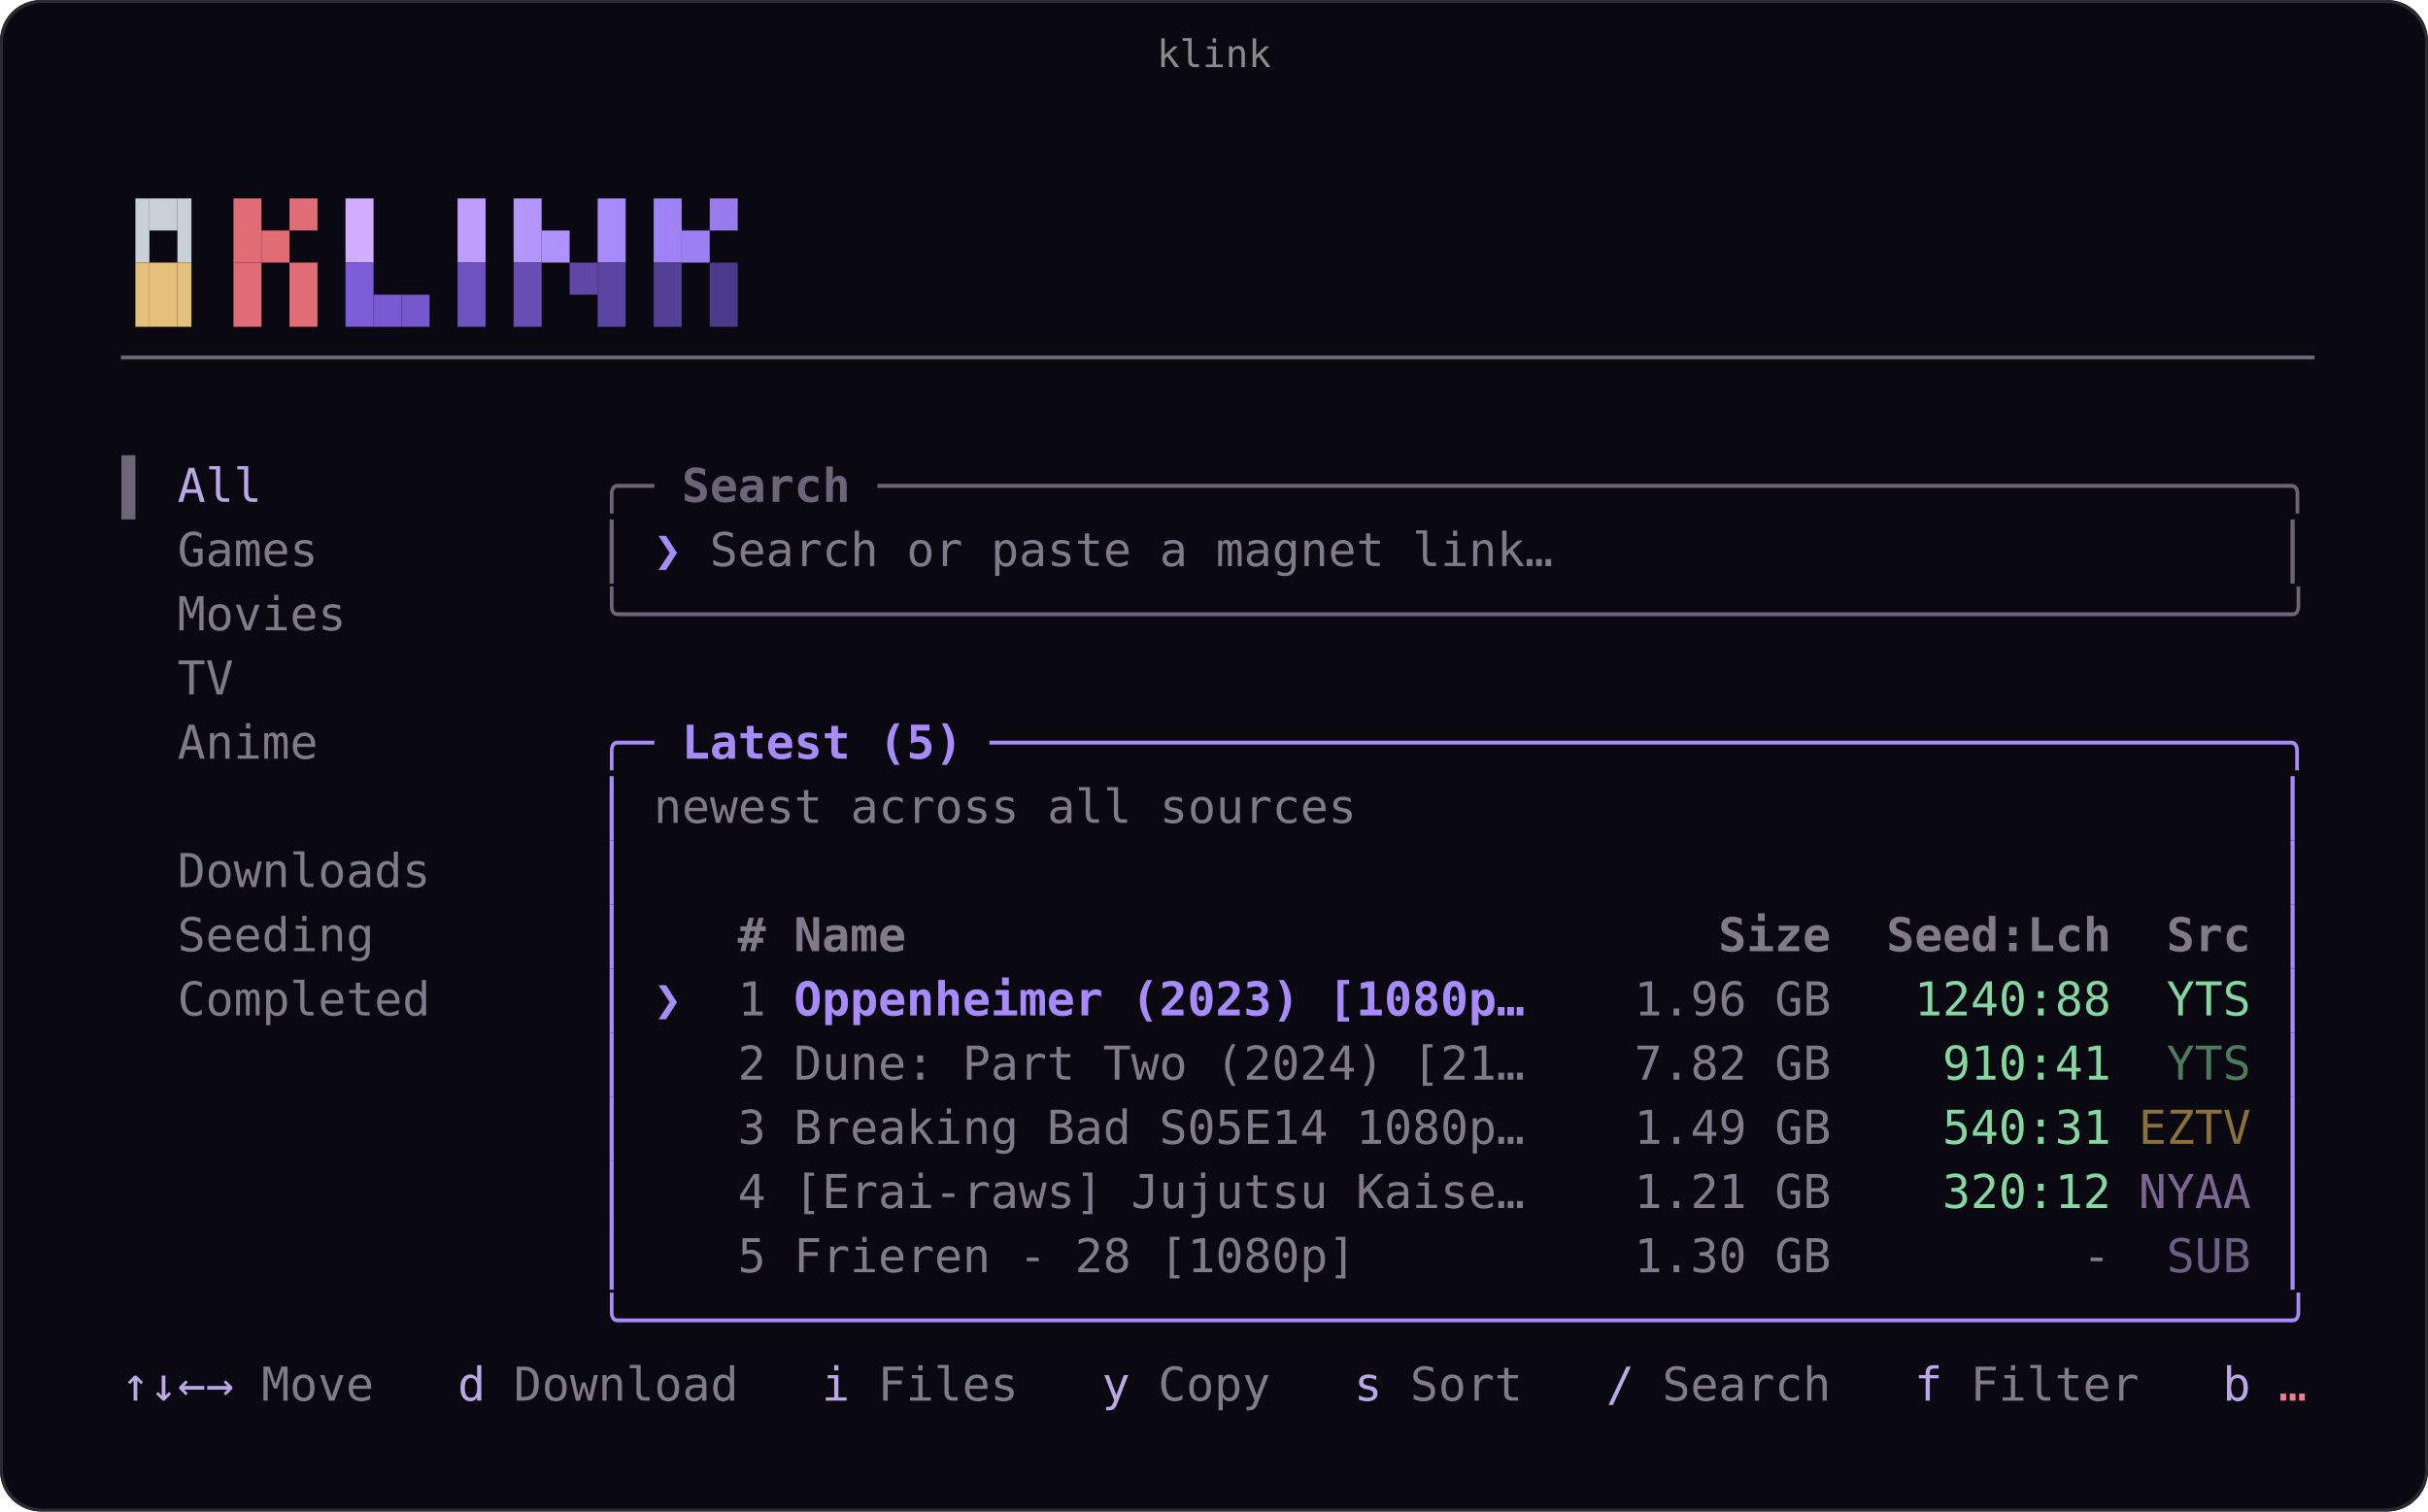
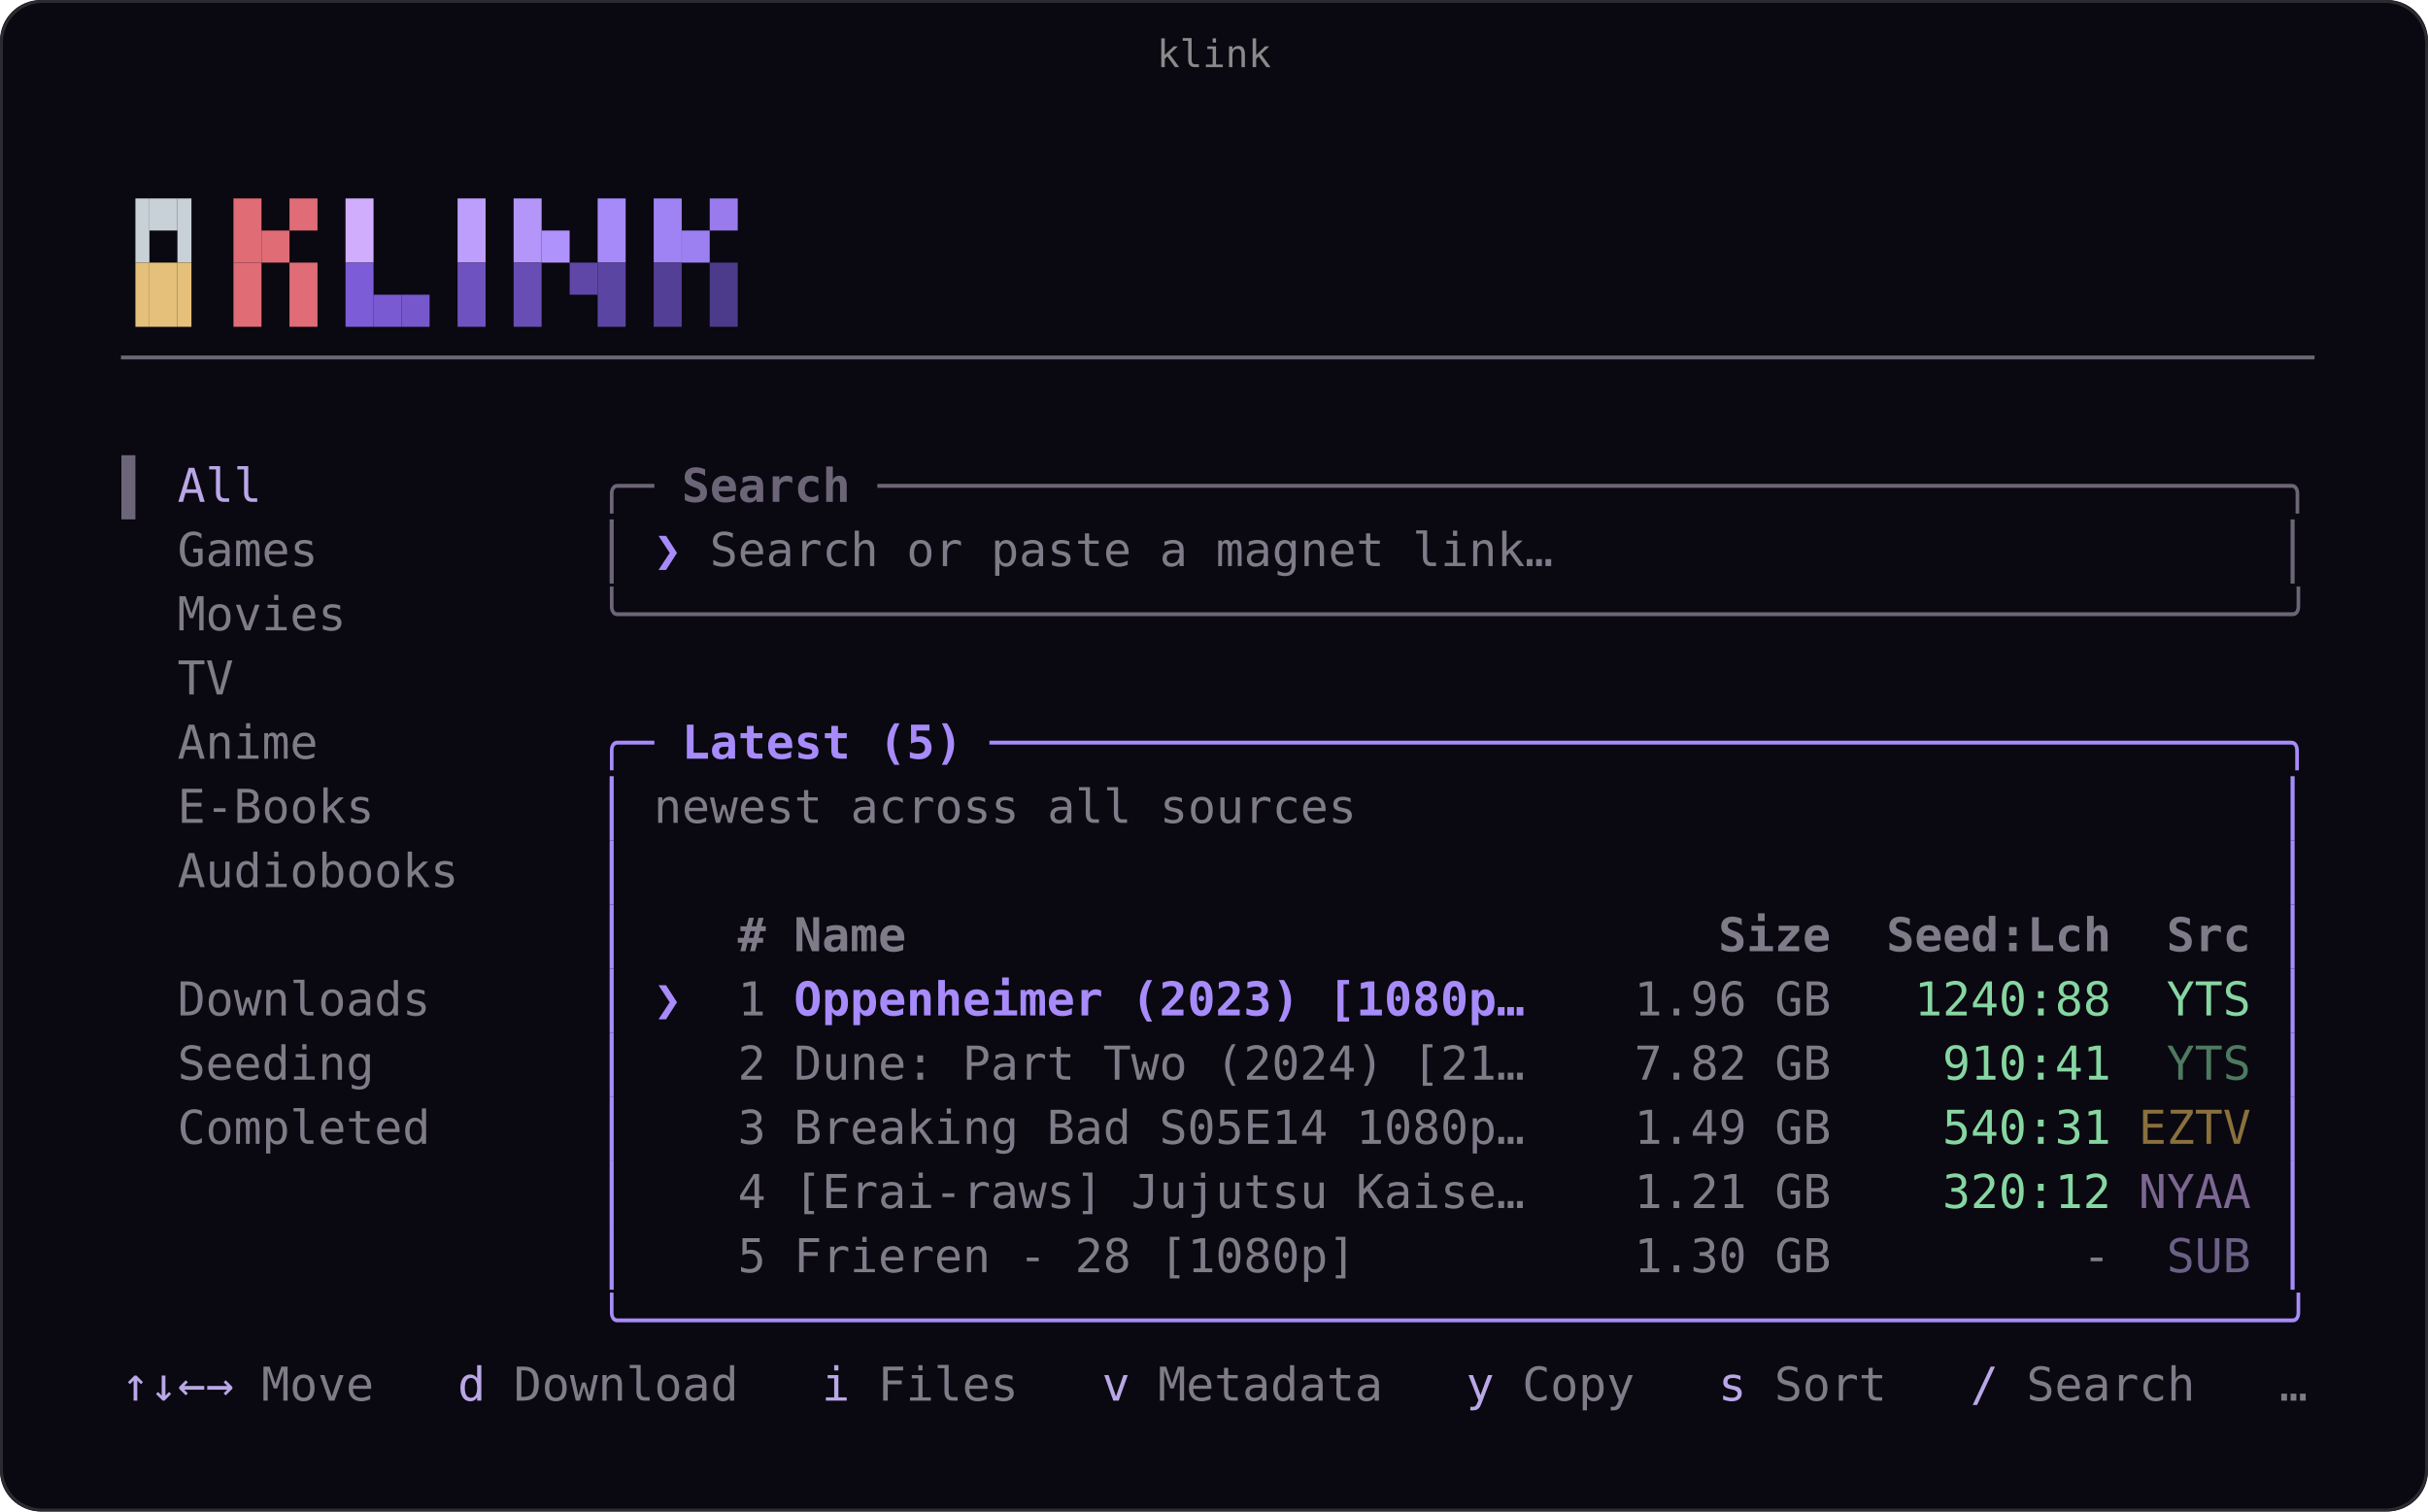
<svg xmlns="http://www.w3.org/2000/svg" width="832" height="518" viewBox="0 0 832 518" style="max-width: 832px; width: 100%; height: auto;" role="img">
  <rect width="100%" height="100%" rx="14" fill="#0a0810" />
  <rect x="0.5" y="0.5" width="831" height="517" rx="14" fill="none" stroke="#2d2b31" stroke-width="1" />
  <text x="416" y="23" text-anchor="middle" font-family="ui-monospace, &quot;Cascadia Mono&quot;, &quot;SF Mono&quot;, Menlo, Consolas, &quot;DejaVu Sans Mono&quot;, monospace" font-size="13" fill="#8a8a8a">klink</text>
  <g font-family="ui-monospace, &quot;Cascadia Mono&quot;, &quot;SF Mono&quot;, Menlo, Consolas, &quot;DejaVu Sans Mono&quot;, monospace" font-size="16" fill="#ddd8ea">
    <rect x="46.4" y="68" width="4.8" height="22" fill="#c8d0d8" />
    <rect x="51.2" y="68" width="9.6" height="11" fill="#c8d0d8" />
    <rect x="60.8" y="68" width="4.8" height="22" fill="#c8d0d8" />
    <rect x="80" y="68" width="9.6" height="22" fill="#e06c75" />
    <rect x="89.6" y="79" width="9.6" height="11" fill="#e06c75" />
    <rect x="99.2" y="68" width="9.6" height="11" fill="#e06c75" />
    <rect x="118.4" y="68" width="9.6" height="22" fill="#d0adfd" />
    <rect x="156.8" y="68" width="9.6" height="22" fill="#bd9efc" />
    <rect x="176" y="68" width="9.6" height="22" fill="#b496fb" />
    <rect x="185.6" y="79" width="9.6" height="11" fill="#af92fb" />
    <rect x="204.8" y="68" width="9.6" height="22" fill="#a68af9" />
    <rect x="224" y="68" width="9.6" height="22" fill="#9f83f4" />
    <rect x="233.6" y="79" width="9.6" height="11" fill="#9c7ff1" />
    <rect x="243.2" y="68" width="9.6" height="11" fill="#997bee" />
    <rect x="46.4" y="90" width="4.8" height="22" fill="#e5c07b" />
    <rect x="51.2" y="90" width="9.6" height="22" fill="#e5c07b" />
    <rect x="60.8" y="90" width="4.8" height="22" fill="#e5c07b" />
    <rect x="80" y="90" width="9.6" height="22" fill="#e06c75" />
    <rect x="99.2" y="90" width="9.6" height="22" fill="#e06c75" />
    <rect x="118.4" y="90" width="9.6" height="22" fill="#7d5dd7" />
    <rect x="128" y="101" width="9.6" height="11" fill="#7a5ad2" />
    <rect x="137.6" y="101" width="9.6" height="11" fill="#7658cc" />
    <rect x="156.8" y="90" width="9.6" height="22" fill="#6e52c0" />
    <rect x="176" y="90" width="9.6" height="22" fill="#674db4" />
    <rect x="195.2" y="90" width="9.6" height="11" fill="#5f47a8" />
    <rect x="204.8" y="90" width="9.6" height="22" fill="#5b45a2" />
    <rect x="224" y="90" width="9.6" height="22" fill="#543f96" />
    <rect x="243.2" y="90" width="9.6" height="22" fill="#4c3a8a" />
    <text x="41.6" y="128" textLength="748.8" lengthAdjust="spacingAndGlyphs" xml:space="preserve" fill="#6b6577">──────────────────────────────────────────────────────────────────────────────</text>
    <rect x="41.6" y="156" width="4.8" height="22" fill="#6b6577" />
    <text x="60.8" y="172" textLength="28.8" lengthAdjust="spacingAndGlyphs" xml:space="preserve" fill="#b9a7e6">All</text>
    <text x="204.8" y="172" textLength="19.2" lengthAdjust="spacingAndGlyphs" xml:space="preserve" fill="#6b6577">╭─</text>
    <text x="233.6" y="172" textLength="57.6" lengthAdjust="spacingAndGlyphs" xml:space="preserve" fill="#6b6577" font-weight="600">Search</text>
    <text x="300.8" y="172" textLength="489.6" lengthAdjust="spacingAndGlyphs" xml:space="preserve" fill="#6b6577">──────────────────────────────────────────────────╮</text>
    <text x="60.8" y="194" textLength="48" lengthAdjust="spacingAndGlyphs" xml:space="preserve" fill-opacity="0.55">Games</text>
    <rect x="208.9" y="178" width="1.4" height="22" fill="#6b6577" />
    <text x="224" y="194" textLength="9.6" lengthAdjust="spacingAndGlyphs" xml:space="preserve" fill="#a78bfa">❯</text>
    <text x="243.2" y="194" textLength="288" lengthAdjust="spacingAndGlyphs" xml:space="preserve" fill-opacity="0.55">Search or paste a magnet link…</text>
    <rect x="784.9" y="178" width="1.4" height="22" fill="#6b6577" />
    <text x="60.8" y="216" textLength="57.6" lengthAdjust="spacingAndGlyphs" xml:space="preserve" fill-opacity="0.55">Movies</text>
    <text x="204.8" y="216" textLength="585.6" lengthAdjust="spacingAndGlyphs" xml:space="preserve" fill="#6b6577">╰───────────────────────────────────────────────────────────╯</text>
    <text x="60.8" y="238" textLength="19.2" lengthAdjust="spacingAndGlyphs" xml:space="preserve" fill-opacity="0.55">TV</text>
    <text x="60.8" y="260" textLength="48" lengthAdjust="spacingAndGlyphs" xml:space="preserve" fill-opacity="0.55">Anime</text>
    <text x="204.8" y="260" textLength="19.2" lengthAdjust="spacingAndGlyphs" xml:space="preserve" fill="#a78bfa">╭─</text>
    <text x="233.6" y="260" textLength="96" lengthAdjust="spacingAndGlyphs" xml:space="preserve" fill="#a78bfa" font-weight="600">Latest (5)</text>
    <text x="339.2" y="260" textLength="451.2" lengthAdjust="spacingAndGlyphs" xml:space="preserve" fill="#a78bfa">──────────────────────────────────────────────╮</text>
+     <text x="60.8" y="282" textLength="67.2" lengthAdjust="spacingAndGlyphs" xml:space="preserve" fill-opacity="0.55">E-Books</text>
    <rect x="208.9" y="266" width="1.4" height="22" fill="#a78bfa" />
    <text x="224" y="282" textLength="240" lengthAdjust="spacingAndGlyphs" xml:space="preserve" fill-opacity="0.55">newest across all sources</text>
    <rect x="784.9" y="266" width="1.4" height="22" fill="#a78bfa" />
-     <text x="60.8" y="304" textLength="86.4" lengthAdjust="spacingAndGlyphs" xml:space="preserve" fill-opacity="0.55">Downloads</text>
+     <text x="60.8" y="304" textLength="96" lengthAdjust="spacingAndGlyphs" xml:space="preserve" fill-opacity="0.55">Audiobooks</text>
    <rect x="208.9" y="288" width="1.4" height="22" fill="#a78bfa" />
    <rect x="784.9" y="288" width="1.4" height="22" fill="#a78bfa" />
-     <text x="60.8" y="326" textLength="67.2" lengthAdjust="spacingAndGlyphs" xml:space="preserve" fill-opacity="0.55">Seeding</text>
    <rect x="208.9" y="310" width="1.4" height="22" fill="#a78bfa" />
    <text x="252.8" y="326" textLength="9.6" lengthAdjust="spacingAndGlyphs" xml:space="preserve" fill-opacity="0.55" font-weight="600">#</text>
    <text x="272" y="326" textLength="38.4" lengthAdjust="spacingAndGlyphs" xml:space="preserve" fill-opacity="0.55" font-weight="600">Name</text>
    <text x="588.8" y="326" textLength="38.4" lengthAdjust="spacingAndGlyphs" xml:space="preserve" fill-opacity="0.55" font-weight="600">Size</text>
    <text x="646.4" y="326" textLength="76.8" lengthAdjust="spacingAndGlyphs" xml:space="preserve" fill-opacity="0.55" font-weight="600">Seed:Lch</text>
    <text x="742.4" y="326" textLength="28.8" lengthAdjust="spacingAndGlyphs" xml:space="preserve" fill-opacity="0.55" font-weight="600">Src</text>
    <rect x="784.9" y="310" width="1.4" height="22" fill="#a78bfa" />
-     <text x="60.8" y="348" textLength="86.4" lengthAdjust="spacingAndGlyphs" xml:space="preserve" fill-opacity="0.55">Completed</text>
+     <text x="60.8" y="348" textLength="86.4" lengthAdjust="spacingAndGlyphs" xml:space="preserve" fill-opacity="0.55">Downloads</text>
    <rect x="208.9" y="332" width="1.4" height="22" fill="#a78bfa" />
    <text x="224" y="348" textLength="9.6" lengthAdjust="spacingAndGlyphs" xml:space="preserve" fill="#a78bfa">❯</text>
    <text x="252.8" y="348" textLength="9.6" lengthAdjust="spacingAndGlyphs" xml:space="preserve" fill-opacity="0.55">1</text>
    <text x="272" y="348" textLength="249.6" lengthAdjust="spacingAndGlyphs" xml:space="preserve" fill="#a78bfa" font-weight="600">Oppenheimer (2023) [1080p…</text>
    <text x="560" y="348" textLength="67.2" lengthAdjust="spacingAndGlyphs" xml:space="preserve" fill-opacity="0.55">1.96 GB</text>
    <text x="656" y="348" textLength="67.2" lengthAdjust="spacingAndGlyphs" xml:space="preserve" fill="#86d6a2">1240:88</text>
    <text x="742.4" y="348" textLength="28.8" lengthAdjust="spacingAndGlyphs" xml:space="preserve" fill="#86d6a2">YTS</text>
    <rect x="784.9" y="332" width="1.4" height="22" fill="#a78bfa" />
+     <text x="60.8" y="370" textLength="67.2" lengthAdjust="spacingAndGlyphs" xml:space="preserve" fill-opacity="0.55">Seeding</text>
    <rect x="208.9" y="354" width="1.4" height="22" fill="#a78bfa" />
    <text x="252.8" y="370" textLength="9.6" lengthAdjust="spacingAndGlyphs" xml:space="preserve" fill-opacity="0.55">2</text>
    <text x="272" y="370" textLength="249.6" lengthAdjust="spacingAndGlyphs" xml:space="preserve" fill-opacity="0.55">Dune: Part Two (2024) [21…</text>
    <text x="560" y="370" textLength="67.2" lengthAdjust="spacingAndGlyphs" xml:space="preserve" fill-opacity="0.55">7.82 GB</text>
    <text x="665.6" y="370" textLength="57.6" lengthAdjust="spacingAndGlyphs" xml:space="preserve" fill="#86d6a2">910:41</text>
    <text x="742.4" y="370" textLength="28.8" lengthAdjust="spacingAndGlyphs" xml:space="preserve" fill="#86d6a2" fill-opacity="0.55">YTS</text>
    <rect x="784.9" y="354" width="1.4" height="22" fill="#a78bfa" />
+     <text x="60.8" y="392" textLength="86.4" lengthAdjust="spacingAndGlyphs" xml:space="preserve" fill-opacity="0.55">Completed</text>
    <rect x="208.9" y="376" width="1.4" height="22" fill="#a78bfa" />
    <text x="252.8" y="392" textLength="9.6" lengthAdjust="spacingAndGlyphs" xml:space="preserve" fill-opacity="0.55">3</text>
    <text x="272" y="392" textLength="249.6" lengthAdjust="spacingAndGlyphs" xml:space="preserve" fill-opacity="0.55">Breaking Bad S05E14 1080p…</text>
    <text x="560" y="392" textLength="67.2" lengthAdjust="spacingAndGlyphs" xml:space="preserve" fill-opacity="0.55">1.49 GB</text>
    <text x="665.6" y="392" textLength="57.6" lengthAdjust="spacingAndGlyphs" xml:space="preserve" fill="#86d6a2">540:31</text>
    <text x="732.8" y="392" textLength="38.4" lengthAdjust="spacingAndGlyphs" xml:space="preserve" fill="#f0c560" fill-opacity="0.55">EZTV</text>
    <rect x="784.9" y="376" width="1.4" height="22" fill="#a78bfa" />
    <rect x="208.9" y="398" width="1.4" height="22" fill="#a78bfa" />
    <text x="252.8" y="414" textLength="9.6" lengthAdjust="spacingAndGlyphs" xml:space="preserve" fill-opacity="0.55">4</text>
    <text x="272" y="414" textLength="249.6" lengthAdjust="spacingAndGlyphs" xml:space="preserve" fill-opacity="0.55">[Erai-raws] Jujutsu Kaise…</text>
    <text x="560" y="414" textLength="67.2" lengthAdjust="spacingAndGlyphs" xml:space="preserve" fill-opacity="0.55">1.21 GB</text>
    <text x="665.6" y="414" textLength="57.6" lengthAdjust="spacingAndGlyphs" xml:space="preserve" fill="#86d6a2">320:12</text>
    <text x="732.8" y="414" textLength="38.4" lengthAdjust="spacingAndGlyphs" xml:space="preserve" fill="#d8b4fe" fill-opacity="0.55">NYAA</text>
    <rect x="784.9" y="398" width="1.4" height="22" fill="#a78bfa" />
    <rect x="208.9" y="420" width="1.4" height="22" fill="#a78bfa" />
    <text x="252.8" y="436" textLength="9.6" lengthAdjust="spacingAndGlyphs" xml:space="preserve" fill-opacity="0.55">5</text>
    <text x="272" y="436" textLength="192" lengthAdjust="spacingAndGlyphs" xml:space="preserve" fill-opacity="0.55">Frieren - 28 [1080p]</text>
    <text x="560" y="436" textLength="67.2" lengthAdjust="spacingAndGlyphs" xml:space="preserve" fill-opacity="0.55">1.30 GB</text>
    <text x="713.6" y="436" textLength="9.6" lengthAdjust="spacingAndGlyphs" xml:space="preserve" fill-opacity="0.55">-</text>
    <text x="742.4" y="436" textLength="28.8" lengthAdjust="spacingAndGlyphs" xml:space="preserve" fill="#b9a7e6" fill-opacity="0.55">SUB</text>
    <rect x="784.9" y="420" width="1.4" height="22" fill="#a78bfa" />
    <text x="204.8" y="458" textLength="585.6" lengthAdjust="spacingAndGlyphs" xml:space="preserve" fill="#a78bfa">╰───────────────────────────────────────────────────────────╯</text>
    <text x="41.6" y="480" textLength="38.4" lengthAdjust="spacingAndGlyphs" xml:space="preserve" fill="#b9a7e6">↑↓←→</text>
    <text x="89.6" y="480" textLength="38.4" lengthAdjust="spacingAndGlyphs" xml:space="preserve" fill-opacity="0.55">Move</text>
    <text x="156.8" y="480" textLength="9.6" lengthAdjust="spacingAndGlyphs" xml:space="preserve" fill="#b9a7e6">d</text>
    <text x="176" y="480" textLength="76.8" lengthAdjust="spacingAndGlyphs" xml:space="preserve" fill-opacity="0.55">Download</text>
    <text x="281.6" y="480" textLength="9.6" lengthAdjust="spacingAndGlyphs" xml:space="preserve" fill="#b9a7e6">i</text>
    <text x="300.8" y="480" textLength="48" lengthAdjust="spacingAndGlyphs" xml:space="preserve" fill-opacity="0.55">Files</text>
-     <text x="377.6" y="480" textLength="9.6" lengthAdjust="spacingAndGlyphs" xml:space="preserve" fill="#b9a7e6">y</text>
-     <text x="396.8" y="480" textLength="38.4" lengthAdjust="spacingAndGlyphs" xml:space="preserve" fill-opacity="0.55">Copy</text>
-     <text x="464" y="480" textLength="9.6" lengthAdjust="spacingAndGlyphs" xml:space="preserve" fill="#b9a7e6">s</text>
-     <text x="483.2" y="480" textLength="38.4" lengthAdjust="spacingAndGlyphs" xml:space="preserve" fill-opacity="0.55">Sort</text>
-     <text x="550.4" y="480" textLength="9.6" lengthAdjust="spacingAndGlyphs" xml:space="preserve" fill="#b9a7e6">/</text>
-     <text x="569.6" y="480" textLength="57.6" lengthAdjust="spacingAndGlyphs" xml:space="preserve" fill-opacity="0.55">Search</text>
-     <text x="656" y="480" textLength="9.6" lengthAdjust="spacingAndGlyphs" xml:space="preserve" fill="#b9a7e6">f</text>
-     <text x="675.2" y="480" textLength="57.6" lengthAdjust="spacingAndGlyphs" xml:space="preserve" fill-opacity="0.55">Filter</text>
-     <text x="761.6" y="480" textLength="9.6" lengthAdjust="spacingAndGlyphs" xml:space="preserve" fill="#b9a7e6">b</text>
-     <text x="780.8" y="480" textLength="9.6" lengthAdjust="spacingAndGlyphs" xml:space="preserve" fill="#ee7d92">…</text>
+     <text x="377.6" y="480" textLength="9.6" lengthAdjust="spacingAndGlyphs" xml:space="preserve" fill="#b9a7e6">v</text>
+     <text x="396.8" y="480" textLength="76.8" lengthAdjust="spacingAndGlyphs" xml:space="preserve" fill-opacity="0.55">Metadata</text>
+     <text x="502.4" y="480" textLength="9.6" lengthAdjust="spacingAndGlyphs" xml:space="preserve" fill="#b9a7e6">y</text>
+     <text x="521.6" y="480" textLength="38.4" lengthAdjust="spacingAndGlyphs" xml:space="preserve" fill-opacity="0.55">Copy</text>
+     <text x="588.8" y="480" textLength="9.6" lengthAdjust="spacingAndGlyphs" xml:space="preserve" fill="#b9a7e6">s</text>
+     <text x="608" y="480" textLength="38.4" lengthAdjust="spacingAndGlyphs" xml:space="preserve" fill-opacity="0.55">Sort</text>
+     <text x="675.2" y="480" textLength="9.6" lengthAdjust="spacingAndGlyphs" xml:space="preserve" fill="#b9a7e6">/</text>
+     <text x="694.4" y="480" textLength="96" lengthAdjust="spacingAndGlyphs" xml:space="preserve" fill-opacity="0.55">Search   …</text>
  </g>
</svg>
